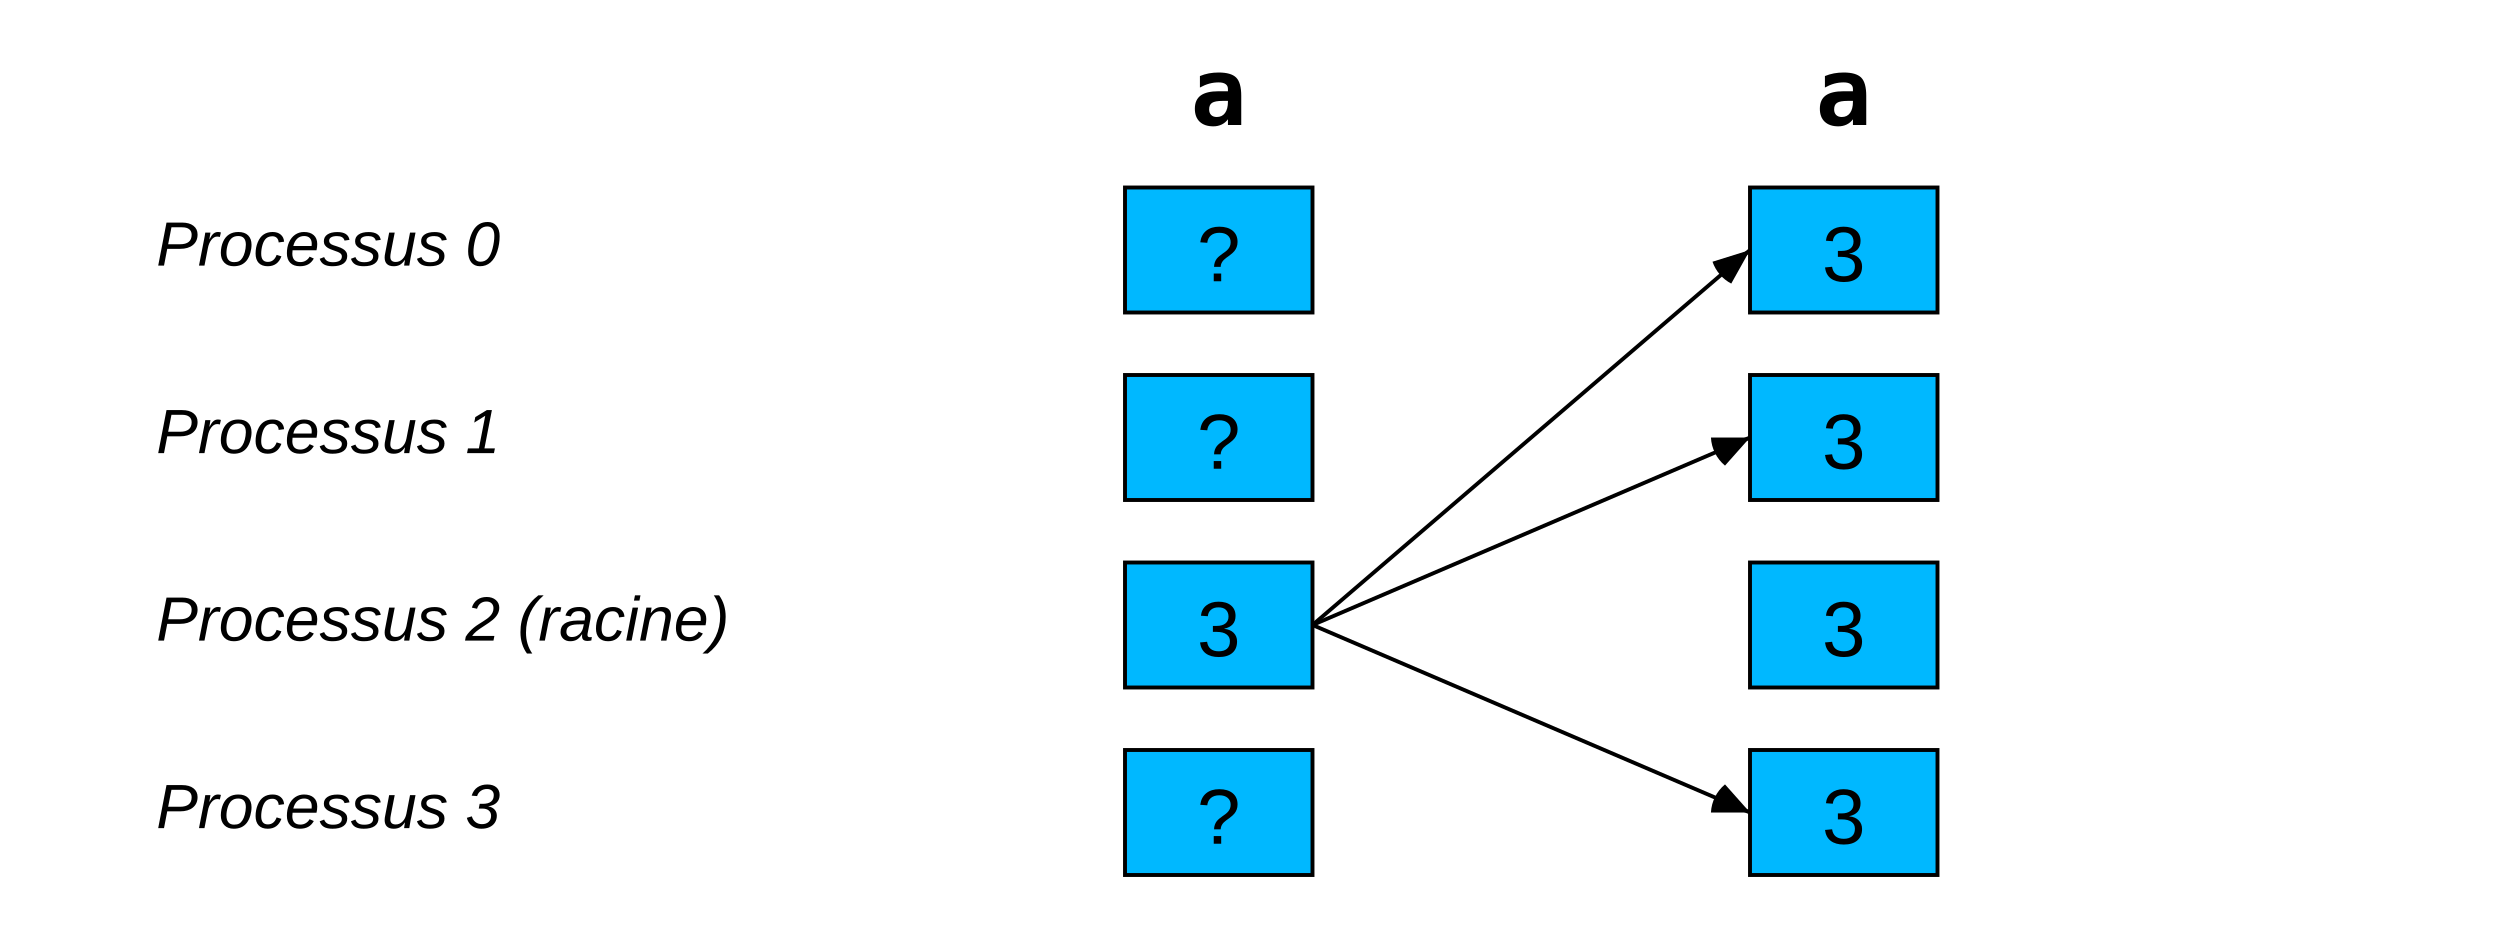
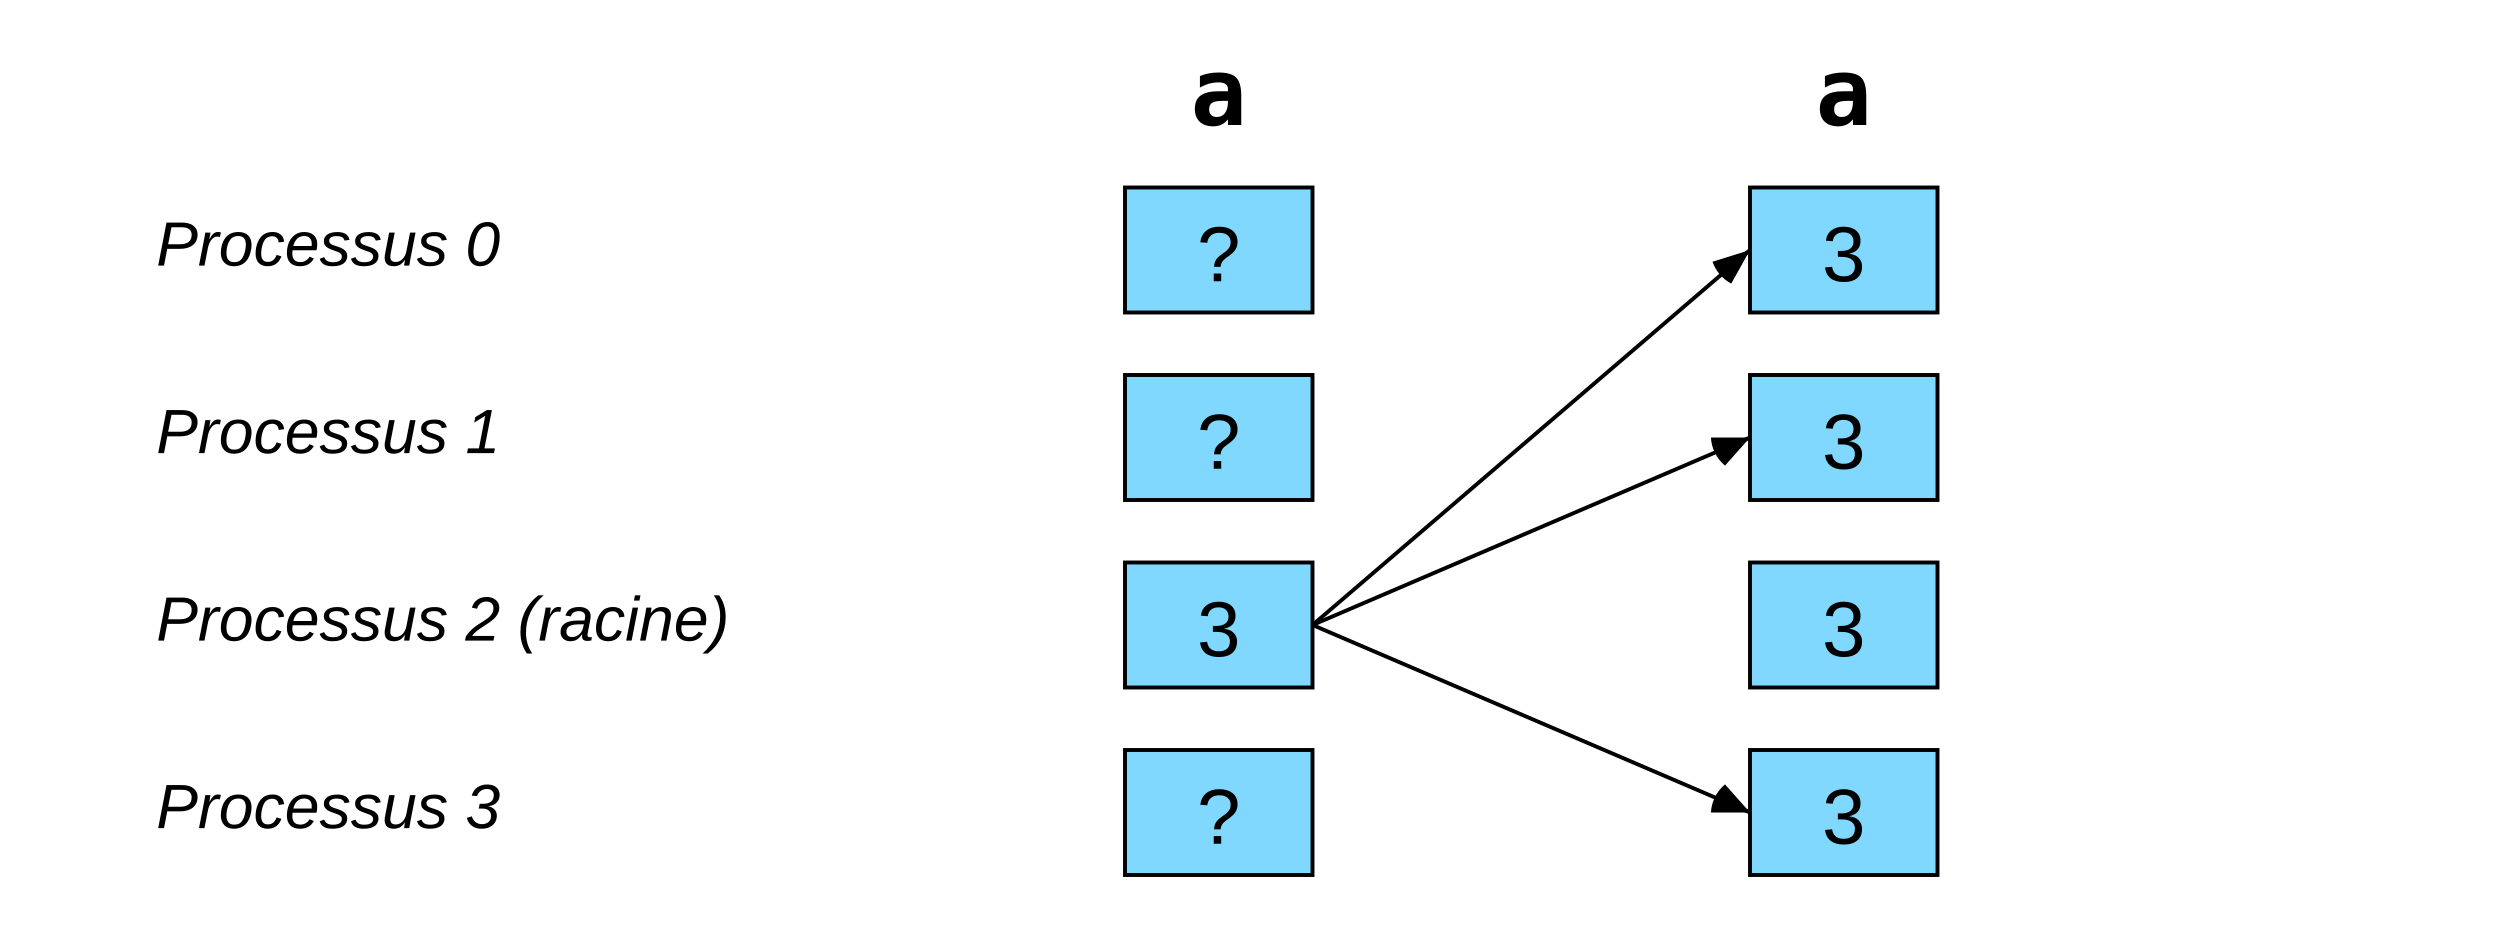
<svg xmlns="http://www.w3.org/2000/svg" viewBox="0 0 640 240">
  <style>
-     .rect-bleu{fill: #00b8ff; stroke: black;}
+     .rect-bleu{fill: #80d8ff; stroke: black;}
    .debug{fill:#ff0000;}
  </style>
  <defs>
    <rect id="rectBleu" width="48" height="32" class="rect-bleu" />
  </defs>
  <rect width="100%" height="100%" fill="None" class="" />
  <g transform="translate(192 0)">
    <g transform="translate(96 0)">
      <use href="#rectBleu" y="48" />
      <use href="#rectBleu" y="96" />
      <use href="#rectBleu" y="144" />
      <use href="#rectBleu" y="192" />
    </g>
    <g transform="translate(144 16)">
      <line x1="0" x2="112" stroke="black" y1="144" y2="48" />
      <path d="M 112 48  l -9.6 3.0  a 10 10, 0, 0 0, 4.8 5.6 Z" />
      <line x1="0" x2="112" stroke="black" y1="144" y2="96" />
      <path d="M 112 96  l -10 0  a 10 10, 0, 0 0, 3.6 7.2 Z" />
      <line x1="0" x2="112" stroke="black" y1="144" y2="192" />
      <path d="M 112 192  l -6.4 -7.2  a 10 10, 0, 0 0, -3.6 7.2 Z" />
    </g>
    <g transform="translate(256 0)">
      <use href="#rectBleu" y="48" />
      <use href="#rectBleu" y="96" />
      <use href="#rectBleu" y="144" />
      <use href="#rectBleu" y="192" />
    </g>
    <g transform="translate(200 32)" text-anchor="middle" font-family="monospace" font-size="24" font-weight="bold">
      <text x="-80">a</text>
      <text x="80">a</text>
    </g>
    <g transform="translate(-152 20)" alignment-baseline="middle" font-family="Arial" font-size="16" font-style="italic">
      <text y="48">Processus 0</text>
      <text y="96">Processus 1</text>
      <text y="144">Processus 2 (racine)</text>
      <text y="192">Processus 3</text>
    </g>
    <g transform="translate(120 24)" alignment-baseline="middle" text-anchor="middle" font-family="Arial" font-size="20">
      <text y="48">?</text>
      <text y="96">?</text>
      <text y="144">3</text>
      <text y="192">?</text>
    </g>
    <g transform="translate(280 24)" alignment-baseline="middle" text-anchor="middle" font-family="Arial" font-size="20">
      <text y="48">3</text>
      <text y="96">3</text>
      <text y="144">3</text>
      <text y="192">3</text>
    </g>
  </g>
</svg>
